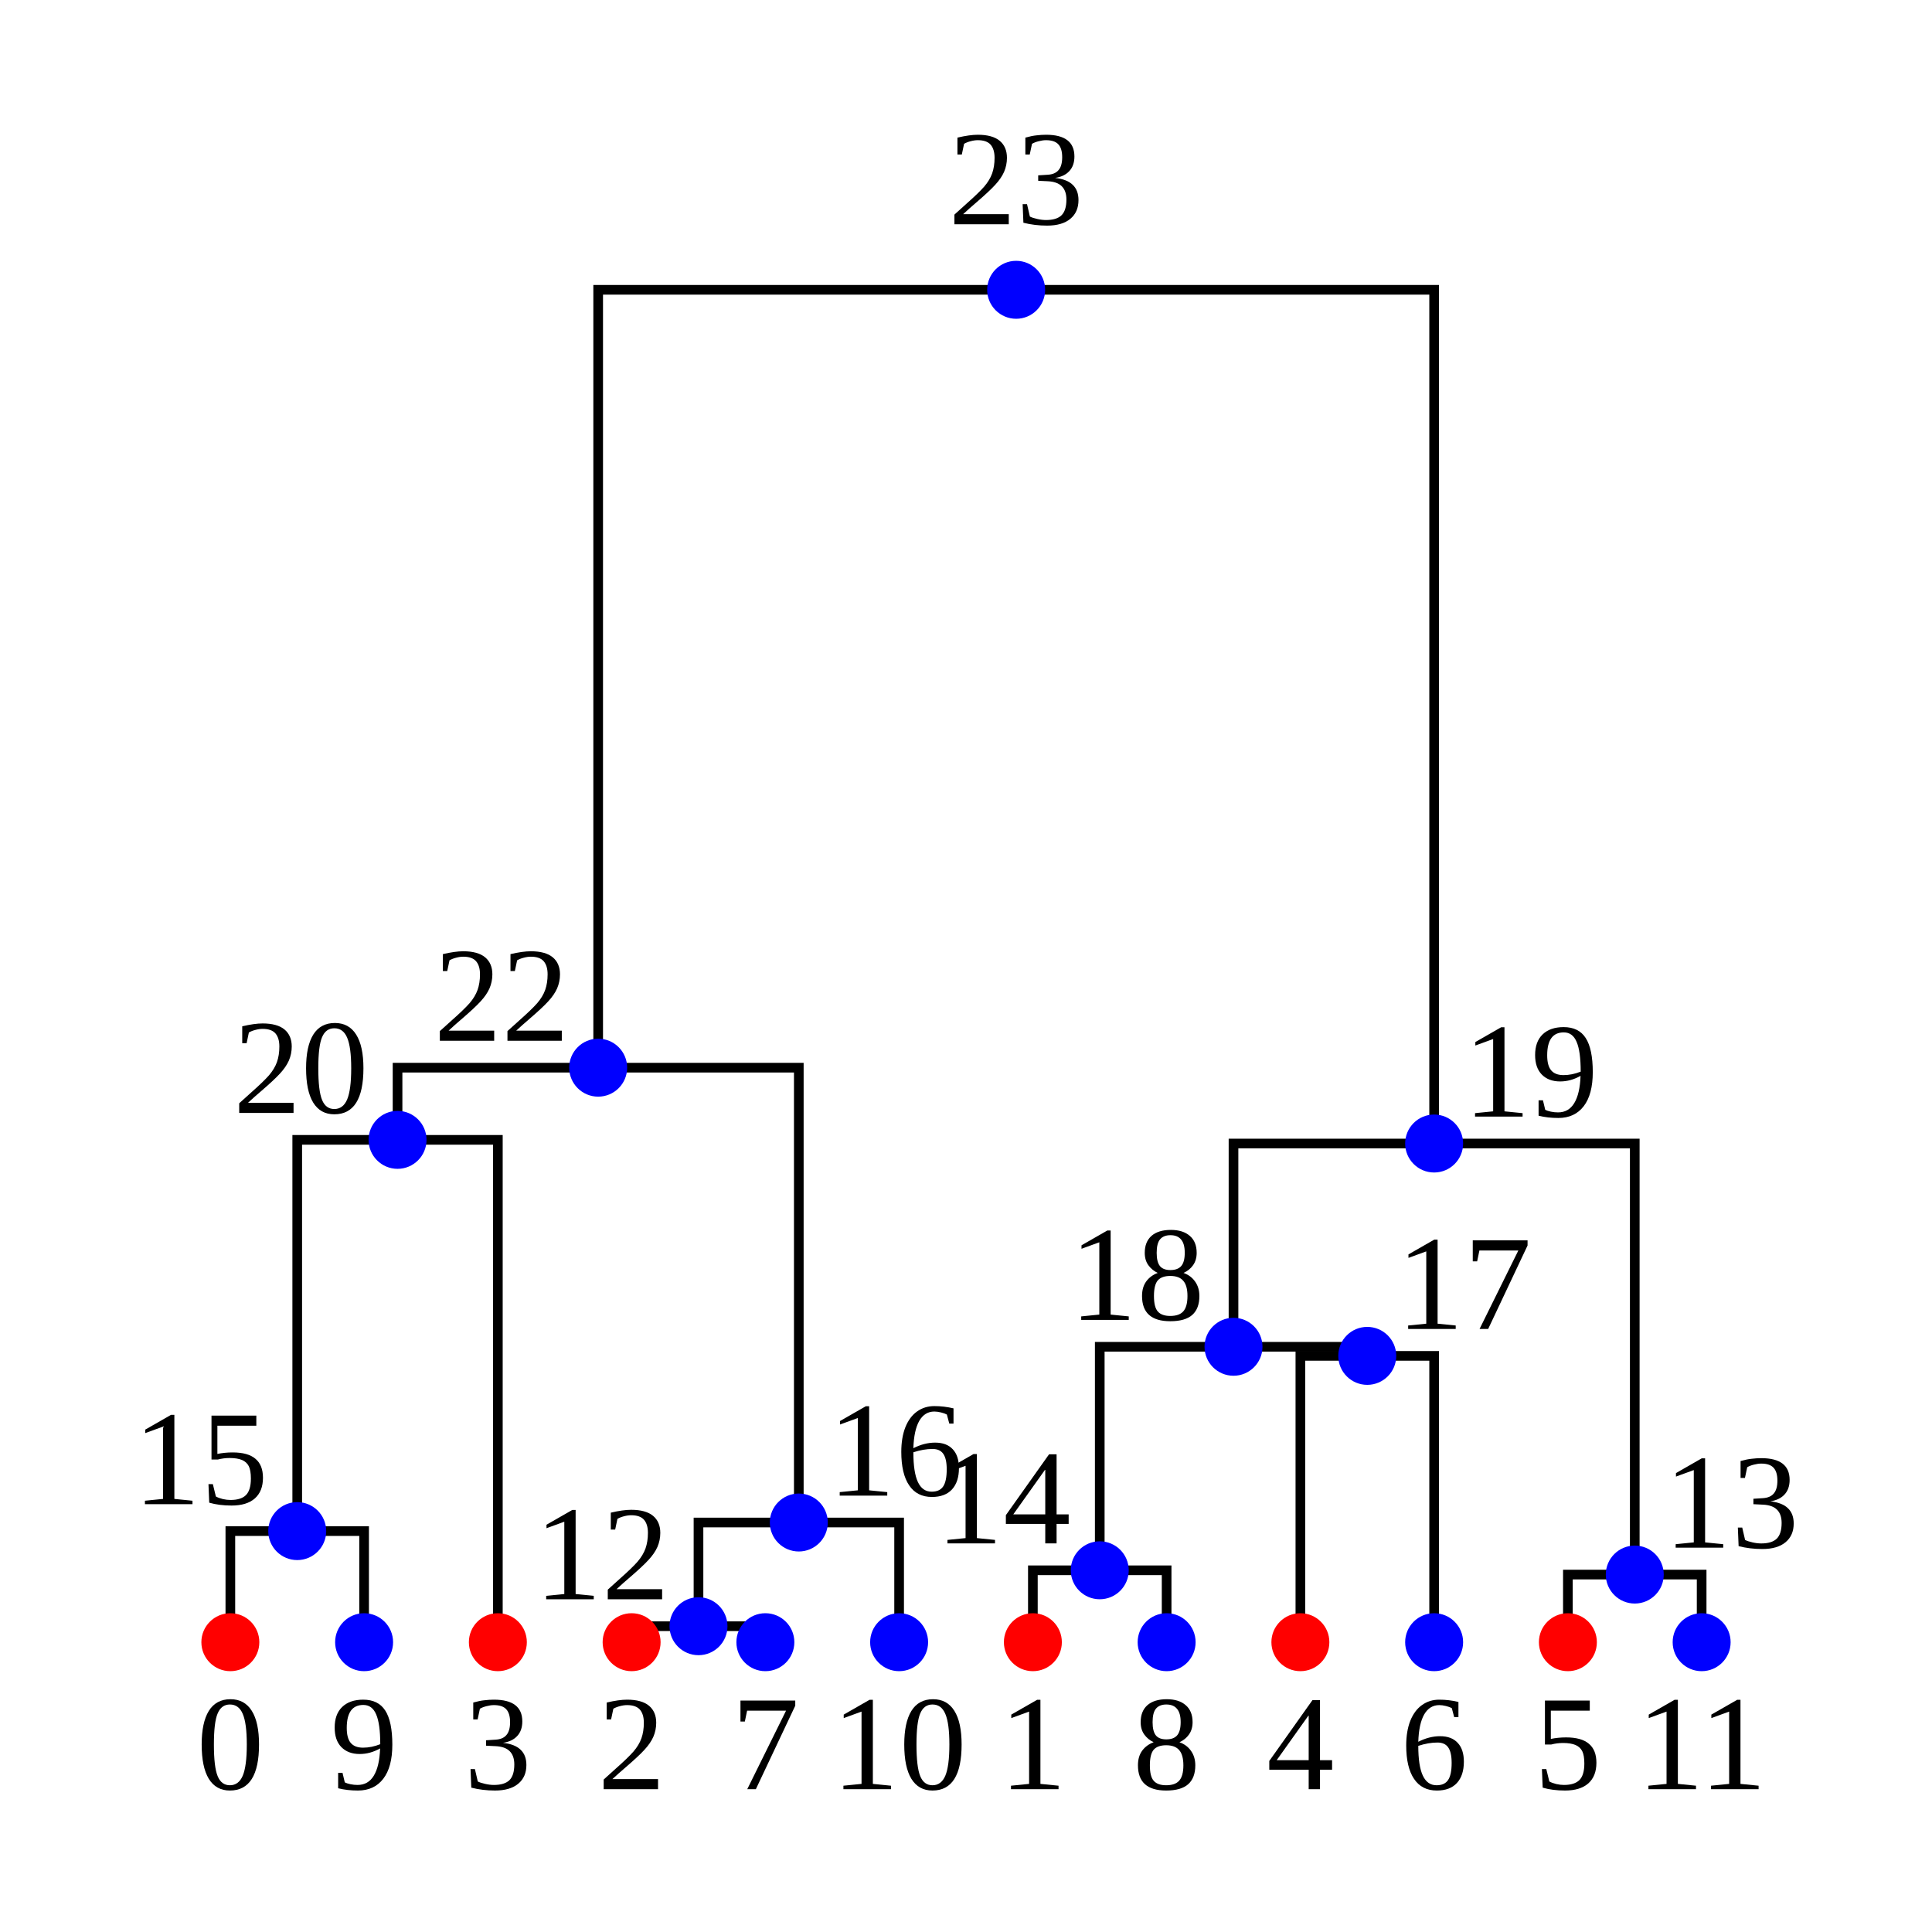
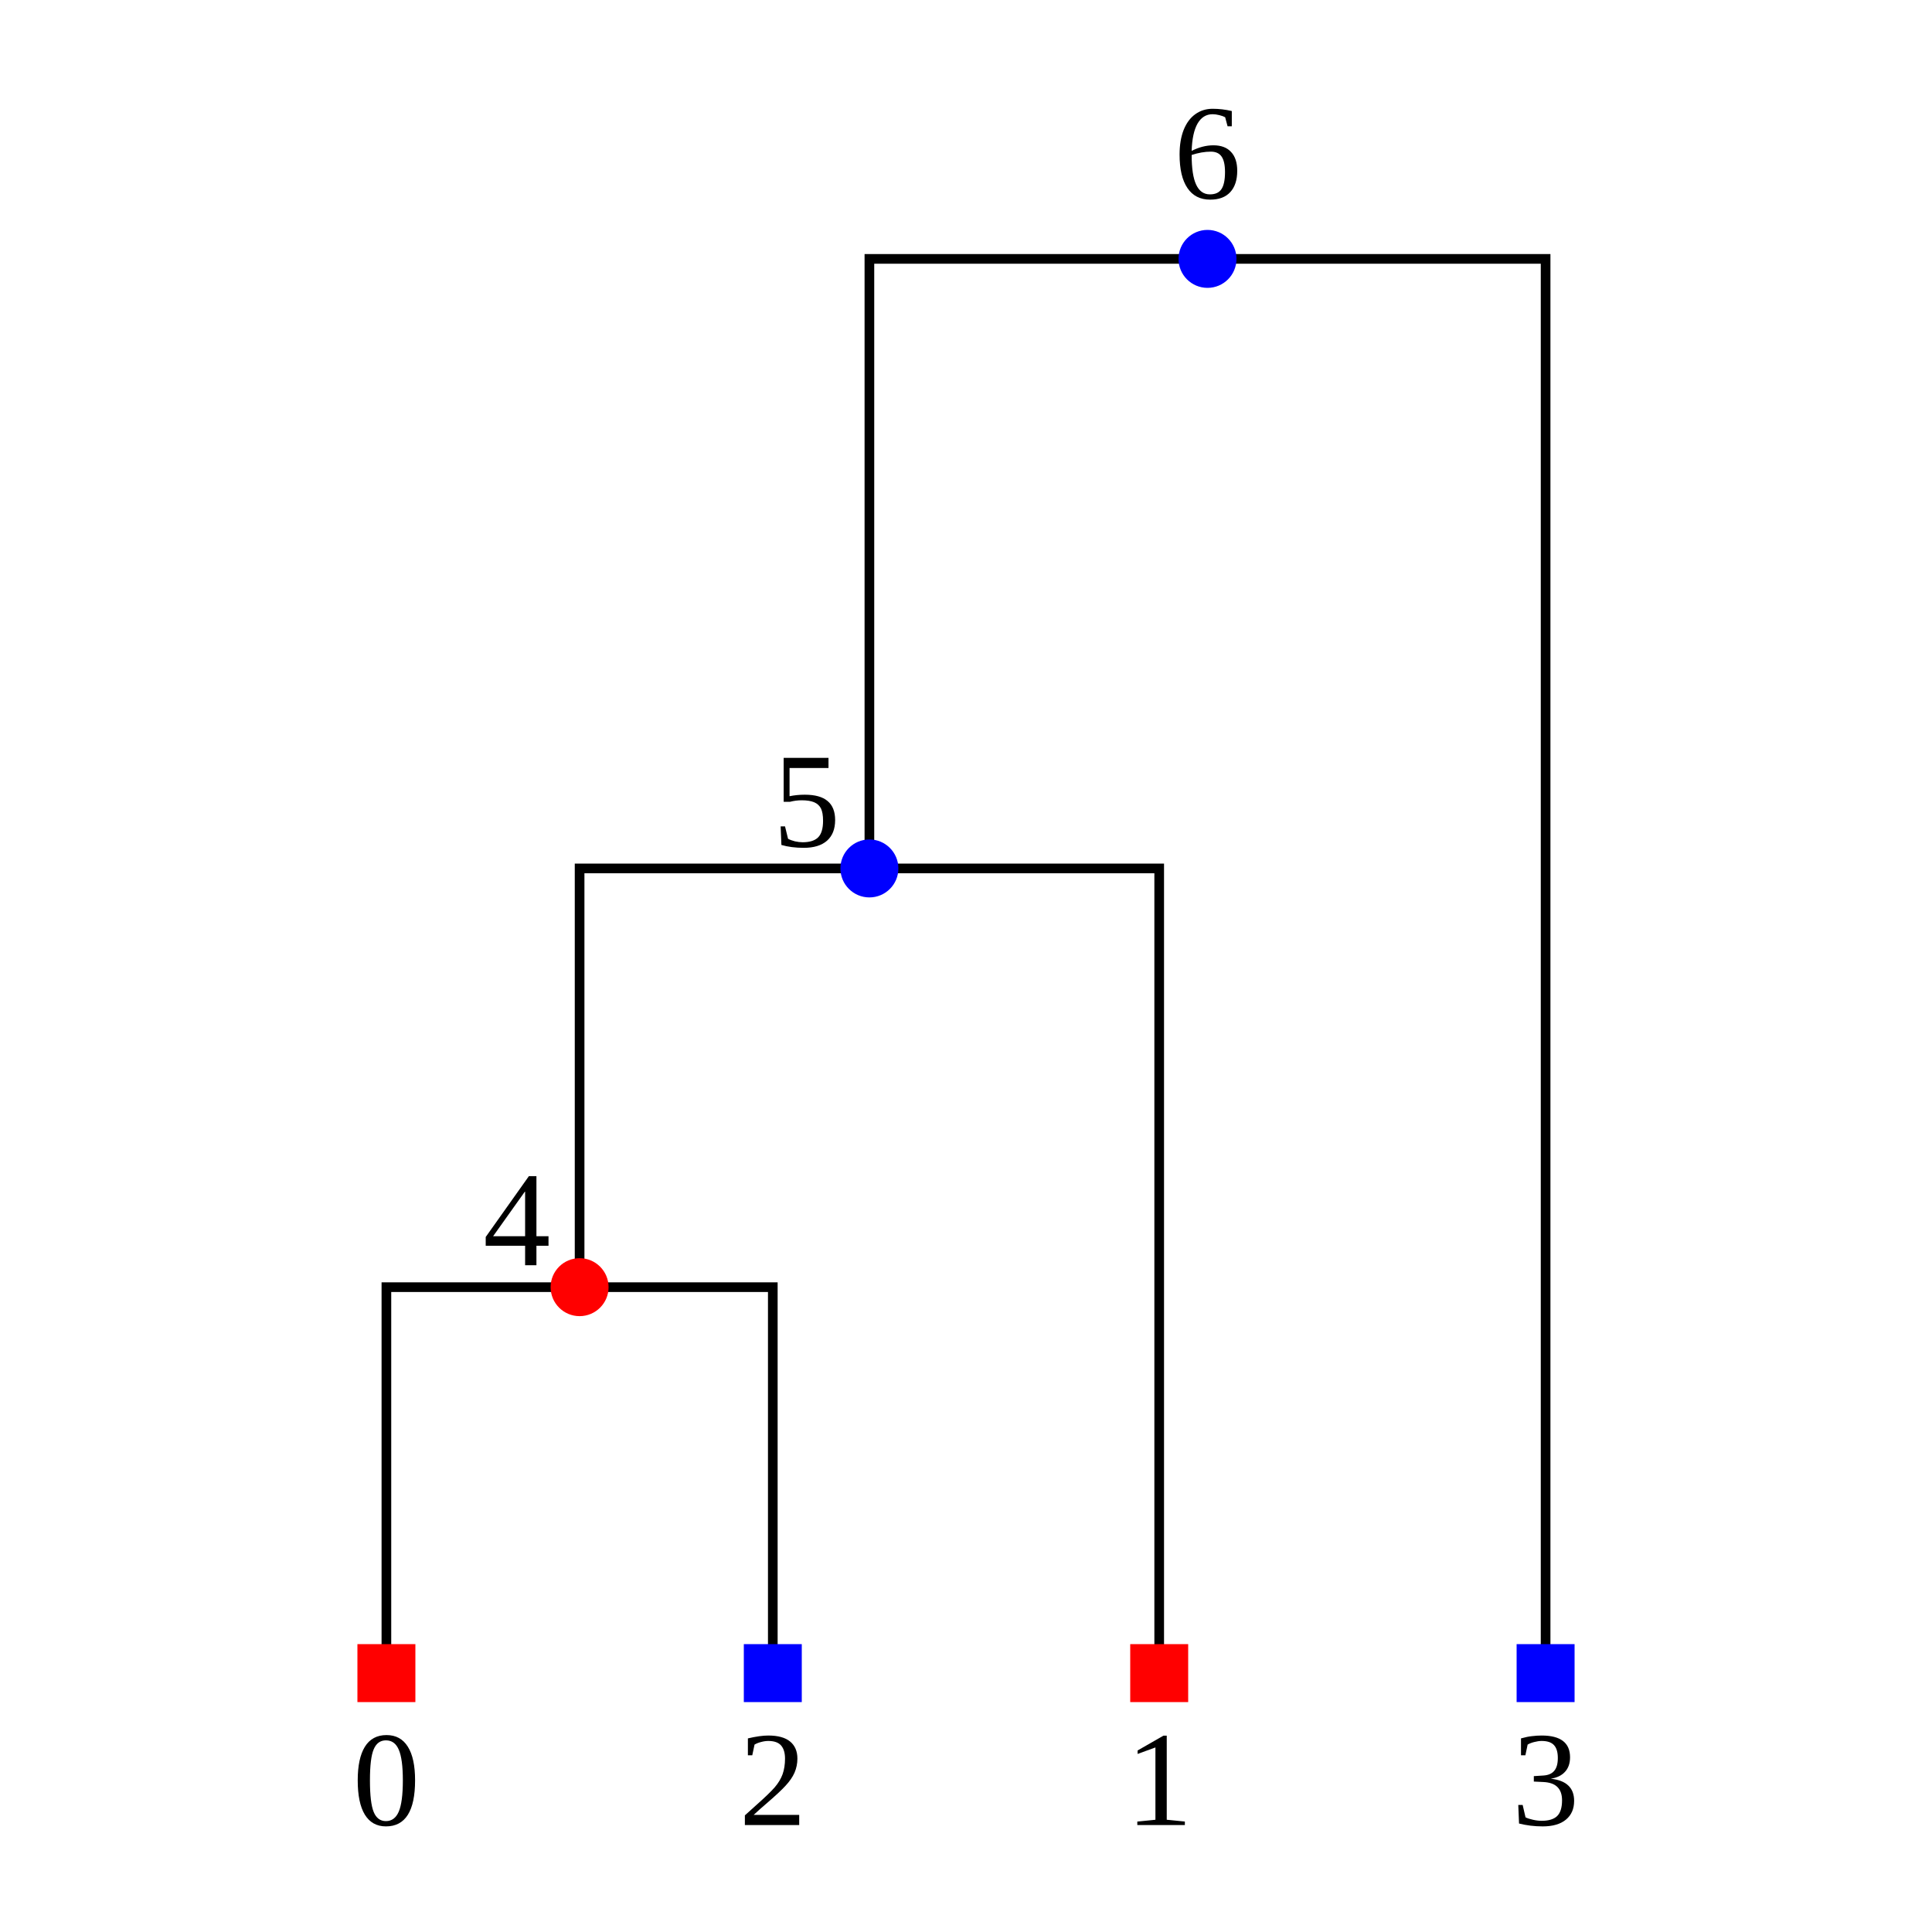
<svg xmlns="http://www.w3.org/2000/svg" baseProfile="full" height="200" version="1.1" width="200">
  <defs>
-     <style type="text/css">.axis {font-weight: bold}.tree, .axis {font-size: 14px; text-anchor:middle}.edge {stroke: black; fill: none}.node &gt; .sym {fill: black; stroke: none}.tree text {dominant-baseline: middle}.tree .lab.lft {text-anchor: end}.tree .lab.rgt {text-anchor: start}.mut {fill: red; font-style: italic}</style>
+     <style type="text/css">.tree-sequence .background path {fill: #808080; fill-opacity:0}.tree-sequence .background path:nth-child(odd) {fill-opacity:.1}.axes {font-size: 14px}.x-axis .tick .lab {font-weight: bold}.axes, .tree {font-size: 14px; text-anchor:middle}.y-axis line.grid {stroke: #FAFAFA}.y-axis &gt; .lab text {transform: translateX(0.8em) rotate(-90deg)}.x-axis .tick g {transform: translateY(0.9em)}.x-axis &gt; .lab text {transform: translateY(-0.8em)}.axes line, .edge {stroke:black; fill:none}.node &gt; .sym {fill: black; stroke: none}.site &gt; .sym {stroke: black}.mut text {fill: red; font-style: italic}.mut line {fill: none; stroke: none}.mut .sym {fill: none; stroke: red}.node .mut .sym {stroke-width: 1.5px}.tree text, .tree-sequence text {dominant-baseline: central}.plotbox .lab.lft {text-anchor: end}.plotbox .lab.rgt {text-anchor: start}</style>
  </defs>
  <g class="tree t0">
-     <g class="node n23 p1 root" transform="translate(105.192 30.0)">
-       <g class="a23 node n19 p1" transform="translate(43.2692 88.377)">
-         <g class="a19 node n13 p1" transform="translate(20.7692 44.6219)">
-           <g class="a13 i2 leaf node n5 p0 sample" transform="translate(-6.92308 7.0011)">
-             <path class="edge" d="M 0 0 V -7.001 H 6.923" />
+     <g class="plotbox">
+       <g class="node n6 p1 root" transform="translate(125 26.8)">
+         <g class="a6 i1 leaf node n3 p1 sample" transform="translate(35 146.4)">
+           <path class="edge" d="M 0 0 V -146.4 H -35" />
+           <rect class="sym" height="6" style="fill:blue;" width="6" x="-3" y="-3" />
+           <text class="lab" transform="translate(0 11)">3</text>
+         </g>
+         <g class="a6 node n5 p1" transform="translate(-35 63.1004)">
+           <g class="a5 i0 leaf node n1 p0 sample" transform="translate(30 83.2996)">
+             <path class="edge" d="M 0 0 V -83.3 H -30" />
+             <rect class="sym" height="6" style="fill:red;" width="6" x="-3" y="-3" />
+             <text class="lab" transform="translate(0 11)">1</text>
+           </g>
+           <g class="a5 node n4 p0" transform="translate(-30 43.3466)">
+             <g class="a4 i0 leaf node n0 p0 sample" transform="translate(-20 39.953)">
+               <path class="edge" d="M 0 0 V -39.953 H 20" />
+               <rect class="sym" height="6" style="fill:red;" width="6" x="-3" y="-3" />
+               <text class="lab" transform="translate(0 11)">0</text>
+             </g>
+             <g class="a4 i1 leaf node n2 p1 sample" transform="translate(20 39.953)">
+               <path class="edge" d="M 0 0 V -39.953 H -20" />
+               <rect class="sym" height="6" style="fill:blue;" width="6" x="-3" y="-3" />
+               <text class="lab" transform="translate(0 11)">2</text>
+             </g>
+             <path class="edge" d="M 0 0 V -43.347 H 30" />
            <circle class="sym" cx="0" cy="0" r="3" style="fill:red;" />
-             <text class="lab" transform="translate(0 12)">5</text>
+             <text class="lab lft" transform="translate(-3 -7.0)">4</text>
          </g>
-           <g class="a13 i5 leaf node n11 p1 sample" transform="translate(6.92308 7.0011)">
-             <path class="edge" d="M 0 0 V -7.001 H -6.923" />
-             <circle class="sym" cx="0" cy="0" r="3" style="fill:blue;" />
-             <text class="lab" transform="translate(0 12)">11</text>
-           </g>
-           <path class="edge" d="M 0 0 V -44.622 H -20.769" />
+           <path class="edge" d="M 0 0 V -63.1 H 35" />
          <circle class="sym" cx="0" cy="0" r="3" style="fill:blue;" />
-           <text class="lab rgt" transform="translate(3 -6)">13</text>
+           <text class="lab lft" transform="translate(-3 -7.0)">5</text>
        </g>
-         <g class="a19 node n18 p1" transform="translate(-20.7692 21.0404)">
-           <g class="a18 node n14 p1" transform="translate(-13.8462 23.1382)">
-             <g class="a14 i0 leaf node n1 p0 sample" transform="translate(-6.92308 7.4444)">
-               <path class="edge" d="M 0 0 V -7.444 H 6.923" />
-               <circle class="sym" cx="0" cy="0" r="3" style="fill:red;" />
-               <text class="lab" transform="translate(0 12)">1</text>
-             </g>
-             <g class="a14 i4 leaf node n8 p1 sample" transform="translate(6.92308 7.4444)">
-               <path class="edge" d="M 0 0 V -7.444 H -6.923" />
-               <circle class="sym" cx="0" cy="0" r="3" style="fill:blue;" />
-               <text class="lab" transform="translate(0 12)">8</text>
-             </g>
-             <path class="edge" d="M 0 0 V -23.138 H 13.846" />
-             <circle class="sym" cx="0" cy="0" r="3" style="fill:blue;" />
-             <text class="lab lft" transform="translate(-3 -6)">14</text>
-           </g>
-           <g class="a18 node n17 p1" transform="translate(13.8462 0.941983)">
-             <g class="a17 i2 leaf node n4 p0 sample" transform="translate(-6.92308 29.6407)">
-               <path class="edge" d="M 0 0 V -29.641 H 6.923" />
-               <circle class="sym" cx="0" cy="0" r="3" style="fill:red;" />
-               <text class="lab" transform="translate(0 12)">4</text>
-             </g>
-             <g class="a17 i3 leaf node n6 p1 sample" transform="translate(6.92308 29.6407)">
-               <path class="edge" d="M 0 0 V -29.641 H -6.923" />
-               <circle class="sym" cx="0" cy="0" r="3" style="fill:blue;" />
-               <text class="lab" transform="translate(0 12)">6</text>
-             </g>
-             <path class="edge" d="M 0 0 V -0.942 H -13.846" />
-             <circle class="sym" cx="0" cy="0" r="3" style="fill:blue;" />
-             <text class="lab rgt" transform="translate(3 -6)">17</text>
-           </g>
-           <path class="edge" d="M 0 0 V -21.04 H 20.769" />
-           <circle class="sym" cx="0" cy="0" r="3" style="fill:blue;" />
-           <text class="lab lft" transform="translate(-3 -6)">18</text>
-         </g>
-         <path class="edge" d="M 0 0 V -88.377 H -43.269" />
        <circle class="sym" cx="0" cy="0" r="3" style="fill:blue;" />
-         <text class="lab rgt" transform="translate(3 -6)">19</text>
+         <text class="lab" transform="translate(0 -11)">6</text>
      </g>
-       <g class="a23 node n22 p1" transform="translate(-43.2692 80.5252)">
-         <g class="a22 node n16 p1" transform="translate(20.7692 47.0841)">
-           <g class="a16 i5 leaf node n10 p1 sample" transform="translate(10.3846 12.3907)">
-             <path class="edge" d="M 0 0 V -12.391 H -10.385" />
-             <circle class="sym" cx="0" cy="0" r="3" style="fill:blue;" />
-             <text class="lab" transform="translate(0 12)">10</text>
-           </g>
-           <g class="a16 node n12 p1" transform="translate(-10.3846 10.7353)">
-             <g class="a12 i1 leaf node n2 p0 sample" transform="translate(-6.92308 1.65541)">
-               <path class="edge" d="M 0 0 V -1.655 H 6.923" />
-               <circle class="sym" cx="0" cy="0" r="3" style="fill:red;" />
-               <text class="lab" transform="translate(0 12)">2</text>
-             </g>
-             <g class="a12 i3 leaf node n7 p1 sample" transform="translate(6.92308 1.65541)">
-               <path class="edge" d="M 0 0 V -1.655 H -6.923" />
-               <circle class="sym" cx="0" cy="0" r="3" style="fill:blue;" />
-               <text class="lab" transform="translate(0 12)">7</text>
-             </g>
-             <path class="edge" d="M 0 0 V -10.735 H 10.385" />
-             <circle class="sym" cx="0" cy="0" r="3" style="fill:blue;" />
-             <text class="lab lft" transform="translate(-3 -6)">12</text>
-           </g>
-           <path class="edge" d="M 0 0 V -47.084 H -20.769" />
-           <circle class="sym" cx="0" cy="0" r="3" style="fill:blue;" />
-           <text class="lab rgt" transform="translate(3 -6)">16</text>
-         </g>
-         <g class="a22 node n20 p1" transform="translate(-20.7692 7.47195)">
-           <g class="a20 i1 leaf node n3 p0 sample" transform="translate(10.3846 52.0028)">
-             <path class="edge" d="M 0 0 V -52.003 H -10.385" />
-             <circle class="sym" cx="0" cy="0" r="3" style="fill:red;" />
-             <text class="lab" transform="translate(0 12)">3</text>
-           </g>
-           <g class="a20 node n15 p1" transform="translate(-10.3846 40.5017)">
-             <g class="a15 i0 leaf node n0 p0 sample" transform="translate(-6.92308 11.5011)">
-               <path class="edge" d="M 0 0 V -11.501 H 6.923" />
-               <circle class="sym" cx="0" cy="0" r="3" style="fill:red;" />
-               <text class="lab" transform="translate(0 12)">0</text>
-             </g>
-             <g class="a15 i4 leaf node n9 p1 sample" transform="translate(6.92308 11.5011)">
-               <path class="edge" d="M 0 0 V -11.501 H -6.923" />
-               <circle class="sym" cx="0" cy="0" r="3" style="fill:blue;" />
-               <text class="lab" transform="translate(0 12)">9</text>
-             </g>
-             <path class="edge" d="M 0 0 V -40.502 H 10.385" />
-             <circle class="sym" cx="0" cy="0" r="3" style="fill:blue;" />
-             <text class="lab lft" transform="translate(-3 -6)">15</text>
-           </g>
-           <path class="edge" d="M 0 0 V -7.472 H 20.769" />
-           <circle class="sym" cx="0" cy="0" r="3" style="fill:blue;" />
-           <text class="lab lft" transform="translate(-3 -6)">20</text>
-         </g>
-         <path class="edge" d="M 0 0 V -80.525 H 43.269" />
-         <circle class="sym" cx="0" cy="0" r="3" style="fill:blue;" />
-         <text class="lab lft" transform="translate(-3 -6)">22</text>
-       </g>
-       <circle class="sym" cx="0" cy="0" r="3" style="fill:blue;" />
-       <text class="lab" transform="translate(0 -10)">23</text>
    </g>
  </g>
</svg>
